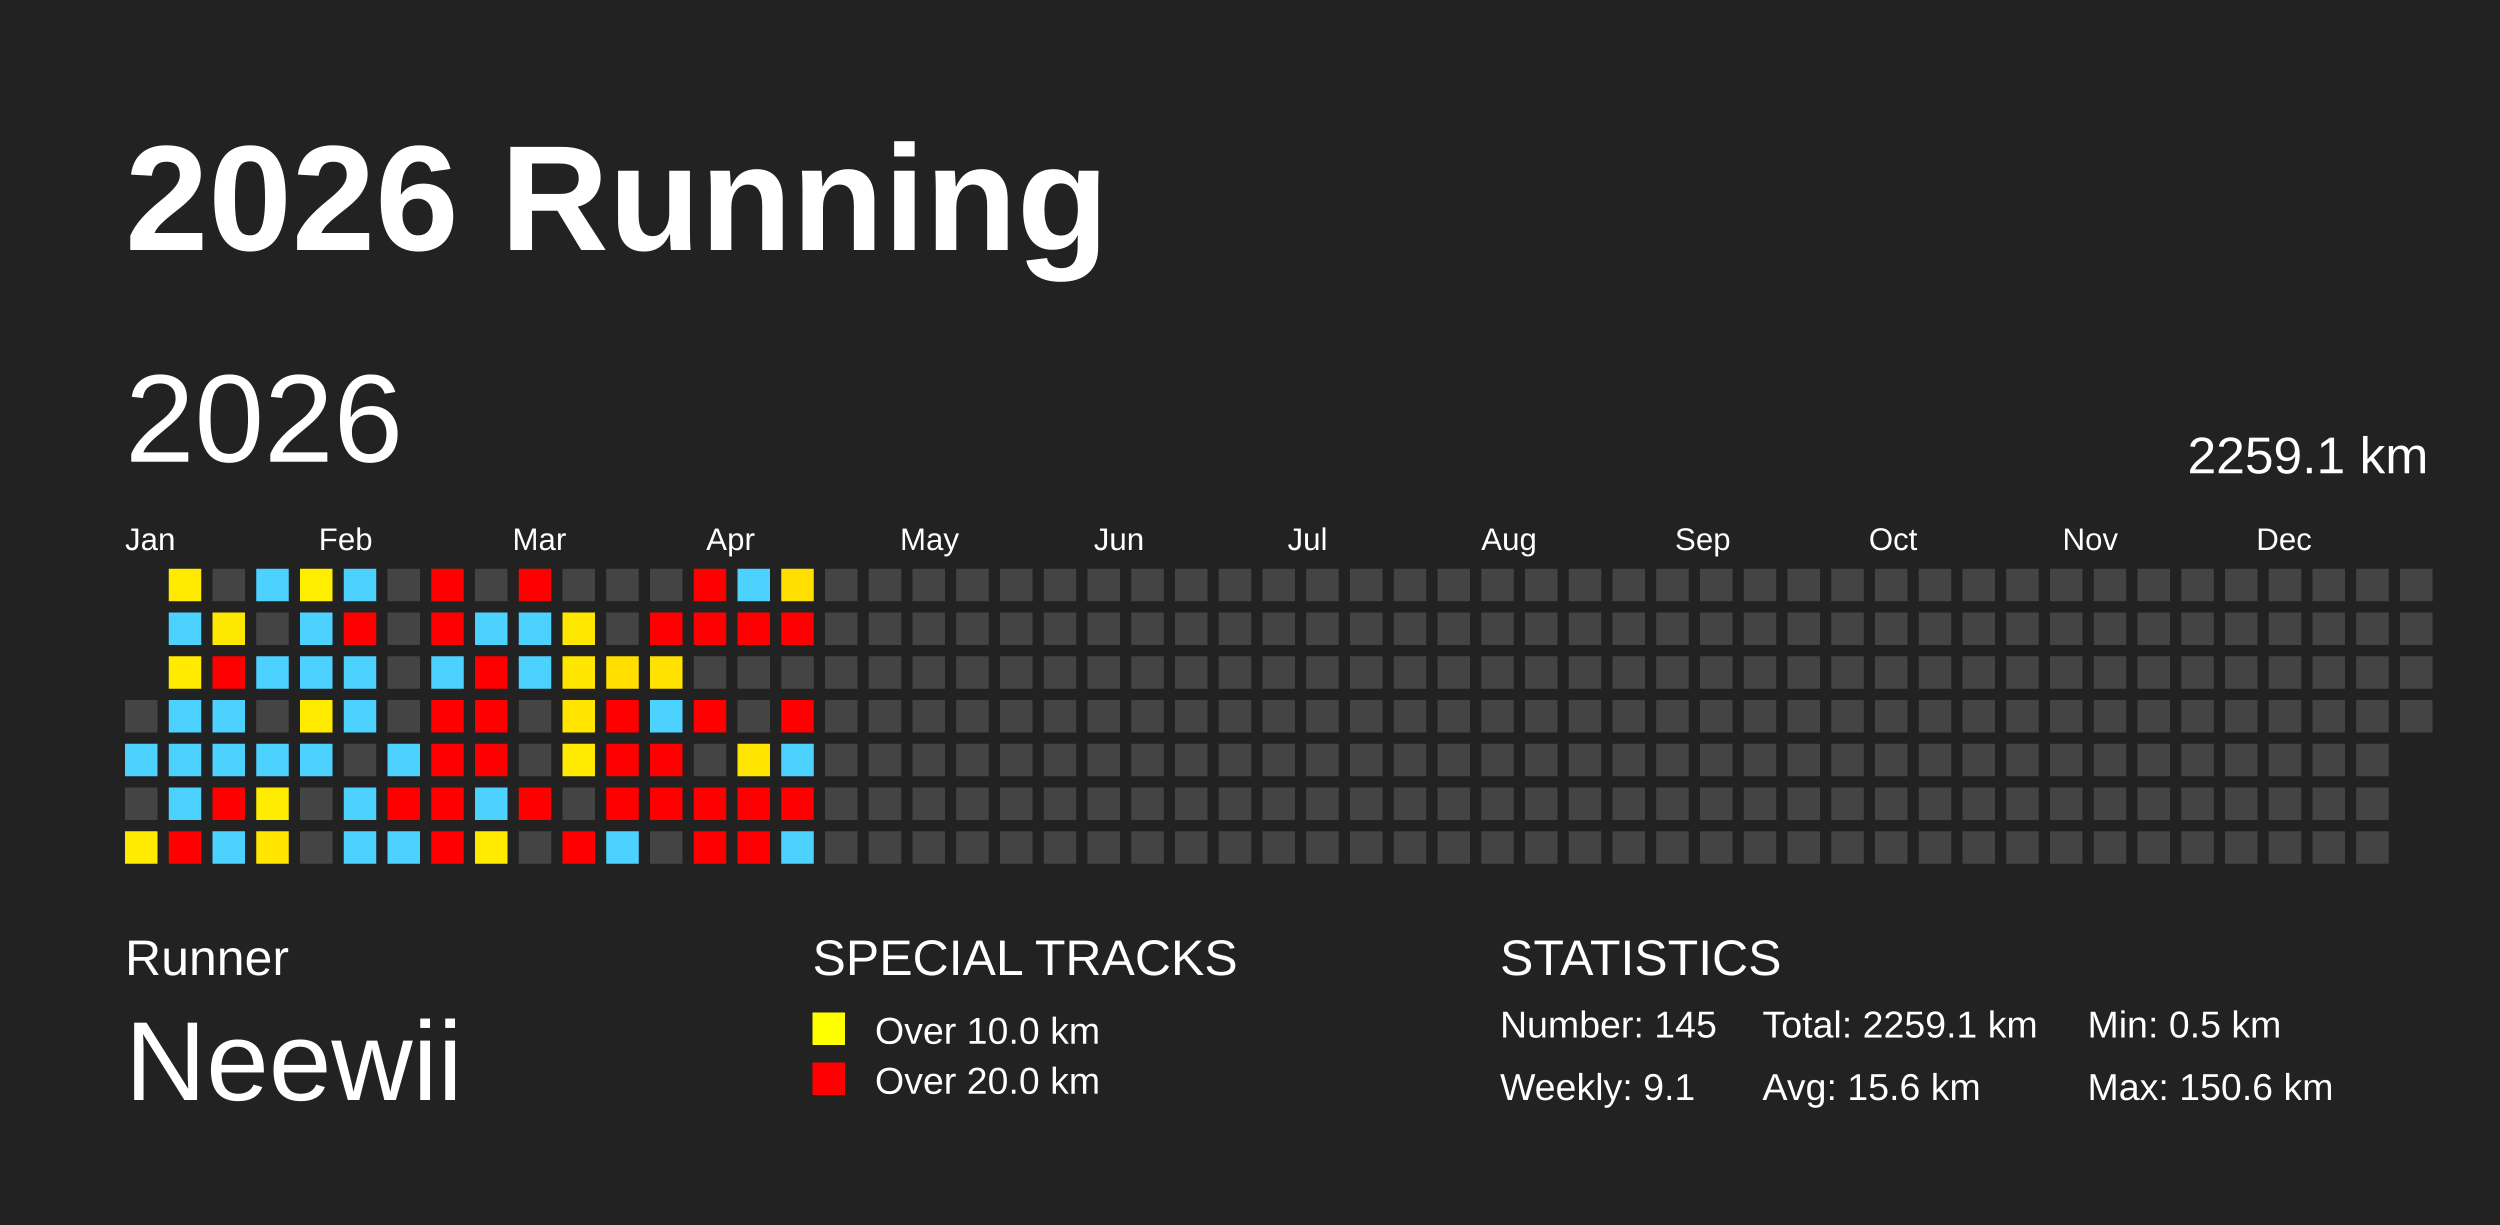
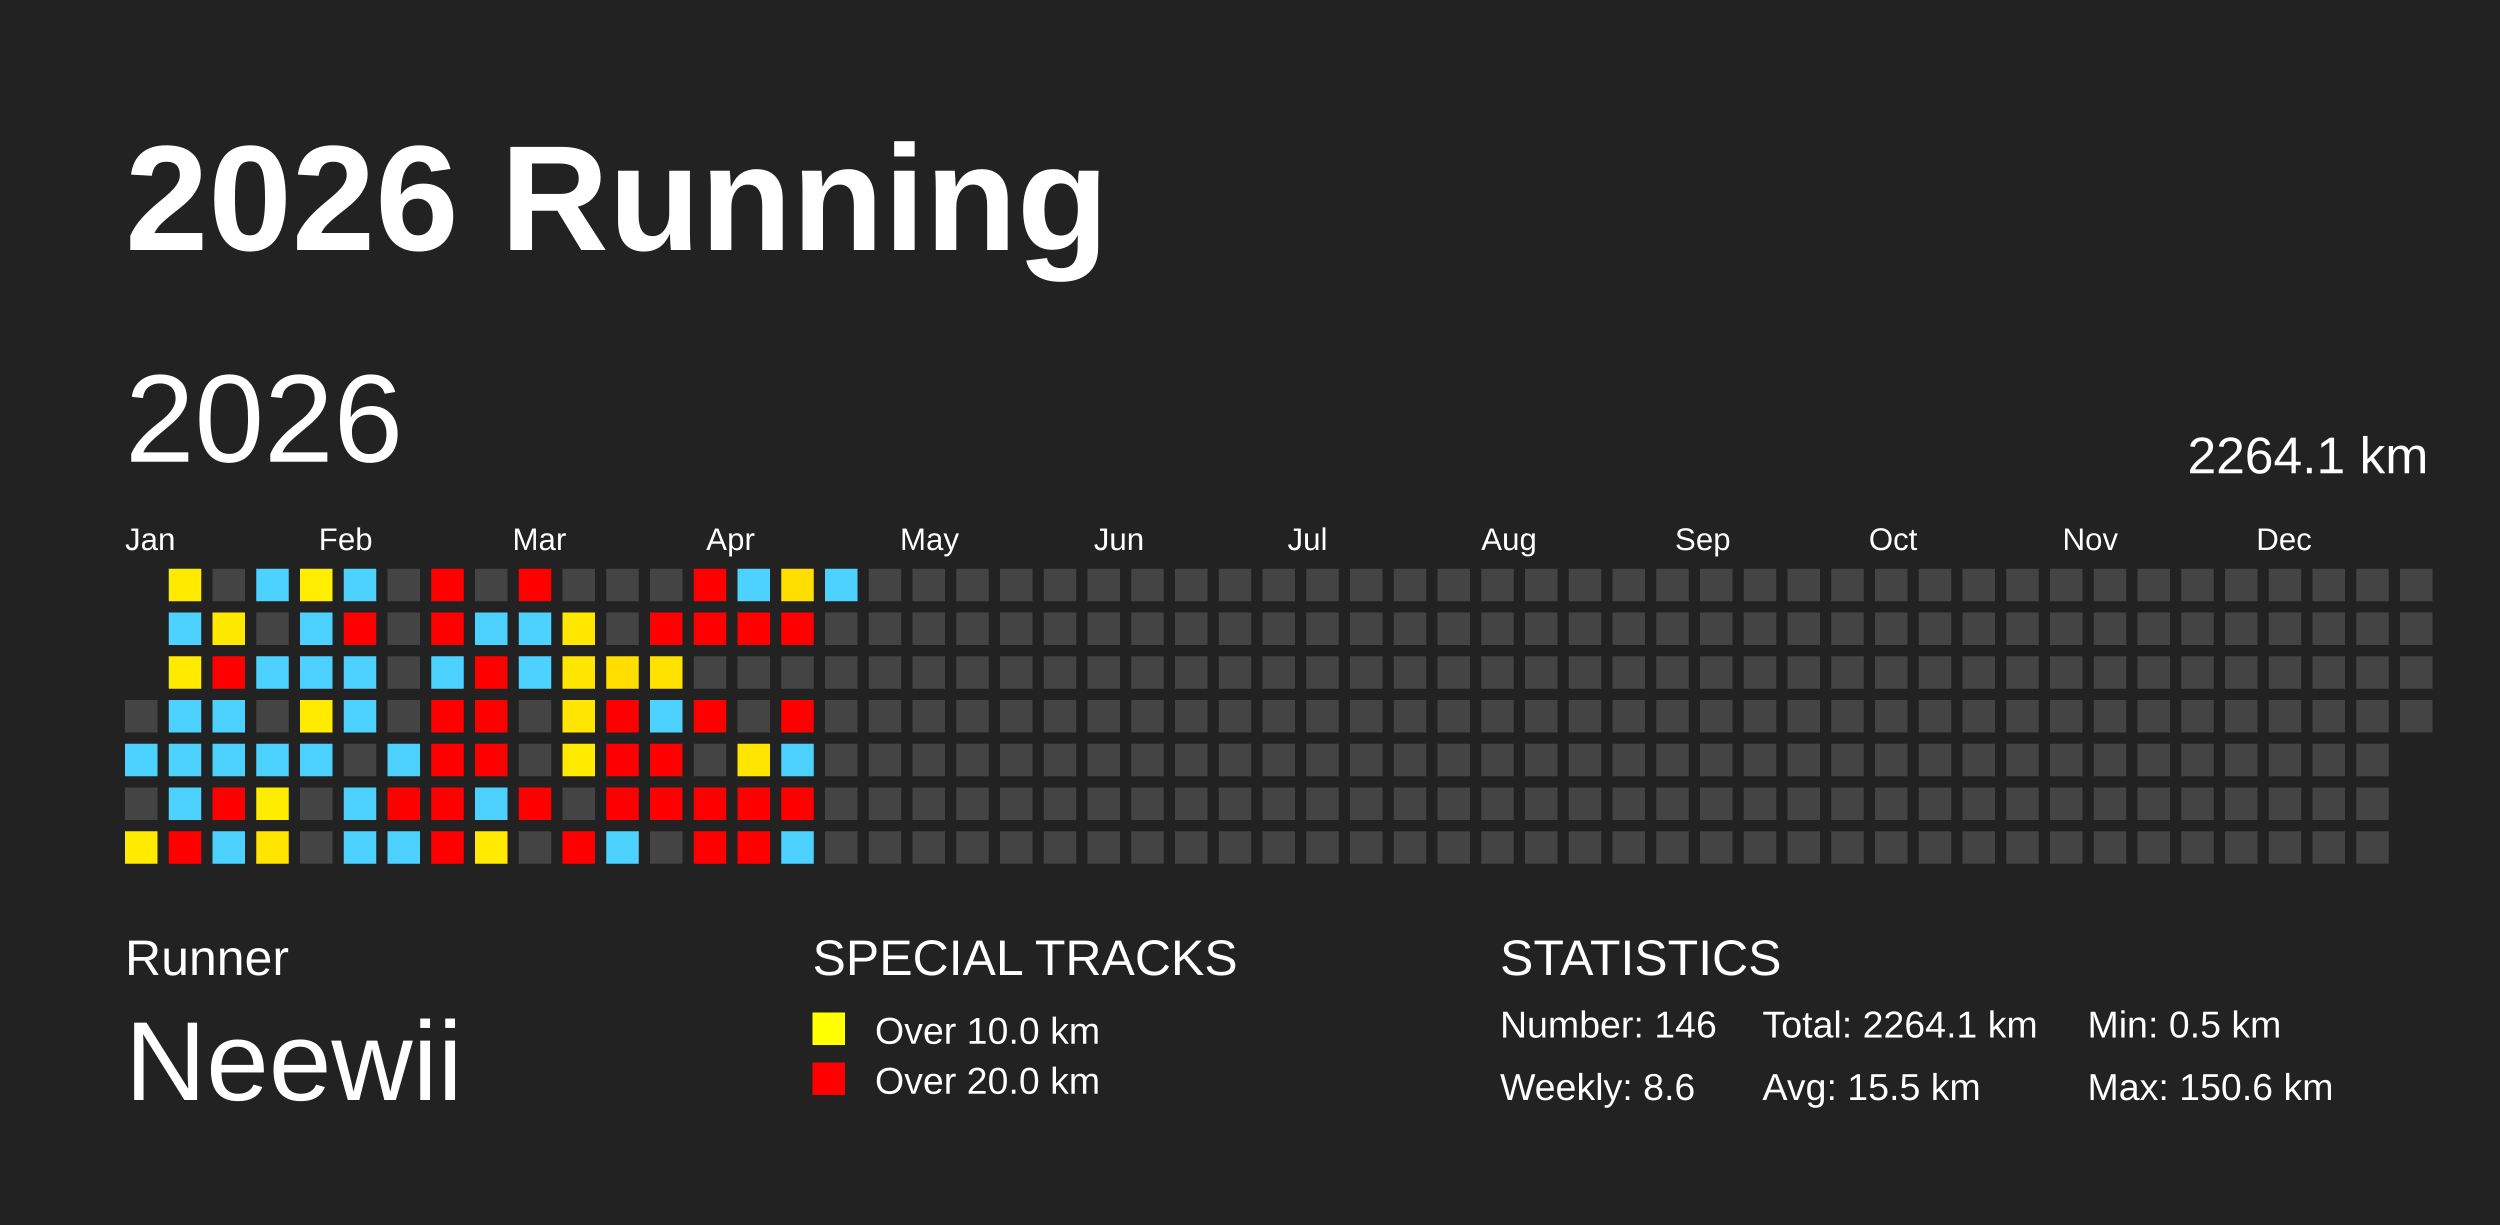
<svg xmlns="http://www.w3.org/2000/svg" baseProfile="full" height="98mm" version="1.1" viewBox="0,0,200,98" width="200mm">
  <defs />
  <rect fill="#222222" height="98" width="200" x="0" y="0" />
  <text fill="#FFFFFF" style="font-size:12px; font-family:Arial; font-weight:bold;" x="10" y="20">2026 Running</text>
  <text fill="#FFFFFF" style="font-size:4px; font-family:Arial" x="10" y="78">Runner</text>
  <text fill="#FFFFFF" style="font-size:9px; font-family:Arial" x="10" y="88">Neewii</text>
  <text fill="#FFFFFF" style="font-size:4px; font-family:Arial" x="65" y="78">SPECIAL TRACKS</text>
  <rect fill="yellow" height="2.6" width="2.6" x="65" y="81" />
  <text fill="#FFFFFF" style="font-size:3px; font-family:Arial" x="70" y="83.5">Over 10.0 km</text>
  <rect fill="red" height="2.6" width="2.6" x="65" y="85" />
  <text fill="#FFFFFF" style="font-size:3px; font-family:Arial" x="70" y="87.5">Over 20.0 km</text>
  <text fill="#FFFFFF" style="font-size:4px; font-family:Arial" x="120" y="78">STATISTICS</text>
-   <text fill="#FFFFFF" style="font-size:3px; font-family:Arial" x="120" y="83">Number: 145</text>
-   <text fill="#FFFFFF" style="font-size:3px; font-family:Arial" x="120" y="88">Weekly: 9.1</text>
-   <text fill="#FFFFFF" style="font-size:3px; font-family:Arial" x="141" y="83">Total: 2259.1 km</text>
-   <text fill="#FFFFFF" style="font-size:3px; font-family:Arial" x="141" y="88">Avg: 15.6 km</text>
+   <text fill="#FFFFFF" style="font-size:3px; font-family:Arial" x="120" y="83">Number: 146</text>
+   <text fill="#FFFFFF" style="font-size:3px; font-family:Arial" x="120" y="88">Weekly: 8.6</text>
+   <text fill="#FFFFFF" style="font-size:3px; font-family:Arial" x="141" y="83">Total: 2264.1 km</text>
+   <text fill="#FFFFFF" style="font-size:3px; font-family:Arial" x="141" y="88">Avg: 15.5 km</text>
  <text fill="#FFFFFF" style="font-size:3px; font-family:Arial" x="167" y="83">Min: 0.5 km</text>
  <text fill="#FFFFFF" style="font-size:3px; font-family:Arial" x="167" y="88">Max: 150.6 km</text>
  <text dominant-baseline="hanging" fill="#FFFFFF" style="font-size:10.0px; font-family:Arial;" x="10" y="30">2026</text>
-   <text dominant-baseline="hanging" fill="#FFFFFF" style="font-size:4.125px; font-family:Arial;" x="175" y="35">2259.1 km</text>
+   <text dominant-baseline="hanging" fill="#FFFFFF" style="font-size:4.125px; font-family:Arial;" x="175" y="35">2264.1 km</text>
  <text fill="#FFFFFF" style="font-size:2.5px; font-family:Arial" x="10.0" y="44">Jan</text>
  <text fill="#FFFFFF" style="font-size:2.5px; font-family:Arial" x="25.5" y="44">Feb</text>
  <text fill="#FFFFFF" style="font-size:2.5px; font-family:Arial" x="41.0" y="44">Mar</text>
  <text fill="#FFFFFF" style="font-size:2.5px; font-family:Arial" x="56.5" y="44">Apr</text>
  <text fill="#FFFFFF" style="font-size:2.5px; font-family:Arial" x="72.0" y="44">May</text>
  <text fill="#FFFFFF" style="font-size:2.5px; font-family:Arial" x="87.5" y="44">Jun</text>
  <text fill="#FFFFFF" style="font-size:2.5px; font-family:Arial" x="103.0" y="44">Jul</text>
  <text fill="#FFFFFF" style="font-size:2.5px; font-family:Arial" x="118.5" y="44">Aug</text>
  <text fill="#FFFFFF" style="font-size:2.5px; font-family:Arial" x="134.0" y="44">Sep</text>
  <text fill="#FFFFFF" style="font-size:2.5px; font-family:Arial" x="149.5" y="44">Oct</text>
  <text fill="#FFFFFF" style="font-size:2.5px; font-family:Arial" x="165.0" y="44">Nov</text>
  <text fill="#FFFFFF" style="font-size:2.5px; font-family:Arial" x="180.5" y="44">Dec</text>
  <rect fill="#444444" height="2.6" width="2.6" x="10.0" y="56.0" />
  <rect fill="#4dd2ff" height="2.6" width="2.6" x="10.0" y="59.5" />
  <rect fill="#444444" height="2.6" width="2.6" x="10.0" y="63.0" />
  <rect fill="#ffea00" height="2.6" width="2.6" x="10.0" y="66.5" />
  <rect fill="#ffea00" height="2.6" width="2.6" x="13.5" y="45.5" />
  <rect fill="#4dd2ff" height="2.6" width="2.6" x="13.5" y="49.0" />
  <rect fill="#ffea00" height="2.6" width="2.6" x="13.5" y="52.5" />
  <rect fill="#4dd2ff" height="2.6" width="2.6" x="13.5" y="56.0" />
  <rect fill="#4dd2ff" height="2.6" width="2.6" x="13.5" y="59.5" />
  <rect fill="#4dd2ff" height="2.6" width="2.6" x="13.5" y="63.0" />
  <rect fill="red" height="2.6" width="2.6" x="13.5" y="66.5" />
  <rect fill="#444444" height="2.6" width="2.6" x="17.0" y="45.5" />
  <rect fill="#ffe800" height="2.6" width="2.6" x="17.0" y="49.0" />
  <rect fill="red" height="2.6" width="2.6" x="17.0" y="52.5" />
  <rect fill="#4dd2ff" height="2.6" width="2.6" x="17.0" y="56.0" />
  <rect fill="#4dd2ff" height="2.6" width="2.6" x="17.0" y="59.5" />
  <rect fill="red" height="2.6" width="2.6" x="17.0" y="63.0" />
  <rect fill="#4dd2ff" height="2.6" width="2.6" x="17.0" y="66.5" />
  <rect fill="#4dd2ff" height="2.6" width="2.6" x="20.5" y="45.5" />
  <rect fill="#444444" height="2.6" width="2.6" x="20.5" y="49.0" />
  <rect fill="#4dd2ff" height="2.6" width="2.6" x="20.5" y="52.5" />
  <rect fill="#444444" height="2.6" width="2.6" x="20.5" y="56.0" />
  <rect fill="#4dd2ff" height="2.6" width="2.6" x="20.5" y="59.5" />
  <rect fill="#ffec00" height="2.6" width="2.6" x="20.5" y="63.0" />
  <rect fill="#ffe500" height="2.6" width="2.6" x="20.5" y="66.5" />
  <rect fill="#ffee00" height="2.6" width="2.6" x="24.0" y="45.5" />
  <rect fill="#4dd2ff" height="2.6" width="2.6" x="24.0" y="49.0" />
  <rect fill="#4dd2ff" height="2.6" width="2.6" x="24.0" y="52.5" />
  <rect fill="#ffeb00" height="2.6" width="2.6" x="24.0" y="56.0" />
  <rect fill="#4dd2ff" height="2.6" width="2.6" x="24.0" y="59.5" />
  <rect fill="#444444" height="2.6" width="2.6" x="24.0" y="63.0" />
  <rect fill="#444444" height="2.6" width="2.6" x="24.0" y="66.5" />
  <rect fill="#4dd2ff" height="2.6" width="2.6" x="27.5" y="45.5" />
  <rect fill="red" height="2.6" width="2.6" x="27.5" y="49.0" />
  <rect fill="#4dd2ff" height="2.6" width="2.6" x="27.5" y="52.5" />
  <rect fill="#4dd2ff" height="2.6" width="2.6" x="27.5" y="56.0" />
  <rect fill="#444444" height="2.6" width="2.6" x="27.5" y="59.5" />
  <rect fill="#4dd2ff" height="2.6" width="2.6" x="27.5" y="63.0" />
  <rect fill="#4dd2ff" height="2.6" width="2.6" x="27.5" y="66.5" />
  <rect fill="#444444" height="2.6" width="2.6" x="31.0" y="45.5" />
  <rect fill="#444444" height="2.6" width="2.6" x="31.0" y="49.0" />
  <rect fill="#444444" height="2.6" width="2.6" x="31.0" y="52.5" />
  <rect fill="#444444" height="2.6" width="2.6" x="31.0" y="56.0" />
  <rect fill="#4dd2ff" height="2.6" width="2.6" x="31.0" y="59.5" />
  <rect fill="red" height="2.6" width="2.6" x="31.0" y="63.0" />
  <rect fill="#4dd2ff" height="2.6" width="2.6" x="31.0" y="66.5" />
  <rect fill="red" height="2.6" width="2.6" x="34.5" y="45.5" />
  <rect fill="red" height="2.6" width="2.6" x="34.5" y="49.0" />
  <rect fill="#4dd2ff" height="2.6" width="2.6" x="34.5" y="52.5" />
  <rect fill="red" height="2.6" width="2.6" x="34.5" y="56.0" />
  <rect fill="red" height="2.6" width="2.6" x="34.5" y="59.5" />
  <rect fill="red" height="2.6" width="2.6" x="34.5" y="63.0" />
  <rect fill="red" height="2.6" width="2.6" x="34.5" y="66.5" />
  <rect fill="#444444" height="2.6" width="2.6" x="38.0" y="45.5" />
  <rect fill="#4dd2ff" height="2.6" width="2.6" x="38.0" y="49.0" />
  <rect fill="red" height="2.6" width="2.6" x="38.0" y="52.5" />
  <rect fill="red" height="2.6" width="2.6" x="38.0" y="56.0" />
  <rect fill="red" height="2.6" width="2.6" x="38.0" y="59.5" />
  <rect fill="#4dd2ff" height="2.6" width="2.6" x="38.0" y="63.0" />
  <rect fill="#ffea00" height="2.6" width="2.6" x="38.0" y="66.5" />
  <rect fill="red" height="2.6" width="2.6" x="41.5" y="45.5" />
  <rect fill="#4dd2ff" height="2.6" width="2.6" x="41.5" y="49.0" />
  <rect fill="#4dd2ff" height="2.6" width="2.6" x="41.5" y="52.5" />
  <rect fill="#444444" height="2.6" width="2.6" x="41.5" y="56.0" />
  <rect fill="#444444" height="2.6" width="2.6" x="41.5" y="59.5" />
  <rect fill="red" height="2.6" width="2.6" x="41.5" y="63.0" />
  <rect fill="#444444" height="2.6" width="2.6" x="41.5" y="66.5" />
  <rect fill="#444444" height="2.6" width="2.6" x="45.0" y="45.5" />
  <rect fill="#ffe700" height="2.6" width="2.6" x="45.0" y="49.0" />
  <rect fill="#ffe600" height="2.6" width="2.6" x="45.0" y="52.5" />
  <rect fill="#ffe500" height="2.6" width="2.6" x="45.0" y="56.0" />
  <rect fill="#ffea00" height="2.6" width="2.6" x="45.0" y="59.5" />
  <rect fill="#444444" height="2.6" width="2.6" x="45.0" y="63.0" />
  <rect fill="red" height="2.6" width="2.6" x="45.0" y="66.5" />
  <rect fill="#444444" height="2.6" width="2.6" x="48.5" y="45.5" />
  <rect fill="#444444" height="2.6" width="2.6" x="48.5" y="49.0" />
  <rect fill="#ffde00" height="2.6" width="2.6" x="48.5" y="52.5" />
  <rect fill="red" height="2.6" width="2.6" x="48.5" y="56.0" />
  <rect fill="red" height="2.6" width="2.6" x="48.5" y="59.5" />
  <rect fill="red" height="2.6" width="2.6" x="48.5" y="63.0" />
  <rect fill="#4dd2ff" height="2.6" width="2.6" x="48.5" y="66.5" />
  <rect fill="#444444" height="2.6" width="2.6" x="52.0" y="45.5" />
  <rect fill="red" height="2.6" width="2.6" x="52.0" y="49.0" />
  <rect fill="#ffe200" height="2.6" width="2.6" x="52.0" y="52.5" />
  <rect fill="#4dd2ff" height="2.6" width="2.6" x="52.0" y="56.0" />
  <rect fill="red" height="2.6" width="2.6" x="52.0" y="59.5" />
  <rect fill="red" height="2.6" width="2.6" x="52.0" y="63.0" />
  <rect fill="#444444" height="2.6" width="2.6" x="52.0" y="66.5" />
  <rect fill="red" height="2.6" width="2.6" x="55.5" y="45.5" />
  <rect fill="red" height="2.6" width="2.6" x="55.5" y="49.0" />
  <rect fill="#444444" height="2.6" width="2.6" x="55.5" y="52.5" />
  <rect fill="red" height="2.6" width="2.6" x="55.5" y="56.0" />
  <rect fill="#444444" height="2.6" width="2.6" x="55.5" y="59.5" />
  <rect fill="red" height="2.6" width="2.6" x="55.5" y="63.0" />
  <rect fill="red" height="2.6" width="2.6" x="55.5" y="66.5" />
  <rect fill="#4dd2ff" height="2.6" width="2.6" x="59.0" y="45.5" />
  <rect fill="red" height="2.6" width="2.6" x="59.0" y="49.0" />
  <rect fill="#444444" height="2.6" width="2.6" x="59.0" y="52.5" />
  <rect fill="#444444" height="2.6" width="2.6" x="59.0" y="56.0" />
  <rect fill="#ffe500" height="2.6" width="2.6" x="59.0" y="59.5" />
  <rect fill="red" height="2.6" width="2.6" x="59.0" y="63.0" />
  <rect fill="red" height="2.6" width="2.6" x="59.0" y="66.5" />
  <rect fill="#ffde00" height="2.6" width="2.6" x="62.5" y="45.5" />
  <rect fill="red" height="2.6" width="2.6" x="62.5" y="49.0" />
  <rect fill="#444444" height="2.6" width="2.6" x="62.5" y="52.5" />
  <rect fill="red" height="2.6" width="2.6" x="62.5" y="56.0" />
  <rect fill="#4dd2ff" height="2.6" width="2.6" x="62.5" y="59.5" />
  <rect fill="red" height="2.6" width="2.6" x="62.5" y="63.0" />
  <rect fill="#4dd2ff" height="2.6" width="2.6" x="62.5" y="66.5" />
-   <rect fill="#444444" height="2.6" width="2.6" x="66.0" y="45.5" />
+   <rect fill="#4dd2ff" height="2.6" width="2.6" x="66.0" y="45.5" />
  <rect fill="#444444" height="2.6" width="2.6" x="66.0" y="49.0" />
  <rect fill="#444444" height="2.6" width="2.6" x="66.0" y="52.5" />
  <rect fill="#444444" height="2.6" width="2.6" x="66.0" y="56.0" />
  <rect fill="#444444" height="2.6" width="2.6" x="66.0" y="59.5" />
  <rect fill="#444444" height="2.6" width="2.6" x="66.0" y="63.0" />
  <rect fill="#444444" height="2.6" width="2.6" x="66.0" y="66.5" />
  <rect fill="#444444" height="2.6" width="2.6" x="69.5" y="45.5" />
  <rect fill="#444444" height="2.6" width="2.6" x="69.5" y="49.0" />
  <rect fill="#444444" height="2.6" width="2.6" x="69.5" y="52.5" />
  <rect fill="#444444" height="2.6" width="2.6" x="69.5" y="56.0" />
  <rect fill="#444444" height="2.6" width="2.6" x="69.5" y="59.5" />
  <rect fill="#444444" height="2.6" width="2.6" x="69.5" y="63.0" />
  <rect fill="#444444" height="2.6" width="2.6" x="69.5" y="66.5" />
  <rect fill="#444444" height="2.6" width="2.6" x="73.0" y="45.5" />
  <rect fill="#444444" height="2.6" width="2.6" x="73.0" y="49.0" />
  <rect fill="#444444" height="2.6" width="2.6" x="73.0" y="52.5" />
  <rect fill="#444444" height="2.6" width="2.6" x="73.0" y="56.0" />
  <rect fill="#444444" height="2.6" width="2.6" x="73.0" y="59.5" />
  <rect fill="#444444" height="2.6" width="2.6" x="73.0" y="63.0" />
  <rect fill="#444444" height="2.6" width="2.6" x="73.0" y="66.5" />
  <rect fill="#444444" height="2.6" width="2.6" x="76.5" y="45.5" />
  <rect fill="#444444" height="2.6" width="2.6" x="76.5" y="49.0" />
  <rect fill="#444444" height="2.6" width="2.6" x="76.5" y="52.5" />
  <rect fill="#444444" height="2.6" width="2.6" x="76.5" y="56.0" />
  <rect fill="#444444" height="2.6" width="2.6" x="76.5" y="59.5" />
  <rect fill="#444444" height="2.6" width="2.6" x="76.5" y="63.0" />
  <rect fill="#444444" height="2.6" width="2.6" x="76.5" y="66.5" />
  <rect fill="#444444" height="2.6" width="2.6" x="80.0" y="45.5" />
  <rect fill="#444444" height="2.6" width="2.6" x="80.0" y="49.0" />
  <rect fill="#444444" height="2.6" width="2.6" x="80.0" y="52.5" />
  <rect fill="#444444" height="2.6" width="2.6" x="80.0" y="56.0" />
  <rect fill="#444444" height="2.6" width="2.6" x="80.0" y="59.5" />
  <rect fill="#444444" height="2.6" width="2.6" x="80.0" y="63.0" />
  <rect fill="#444444" height="2.6" width="2.6" x="80.0" y="66.5" />
  <rect fill="#444444" height="2.6" width="2.6" x="83.5" y="45.5" />
  <rect fill="#444444" height="2.6" width="2.6" x="83.5" y="49.0" />
  <rect fill="#444444" height="2.6" width="2.6" x="83.5" y="52.5" />
  <rect fill="#444444" height="2.6" width="2.6" x="83.5" y="56.0" />
  <rect fill="#444444" height="2.6" width="2.6" x="83.5" y="59.5" />
  <rect fill="#444444" height="2.6" width="2.6" x="83.5" y="63.0" />
  <rect fill="#444444" height="2.6" width="2.6" x="83.5" y="66.5" />
  <rect fill="#444444" height="2.6" width="2.6" x="87.0" y="45.5" />
  <rect fill="#444444" height="2.6" width="2.6" x="87.0" y="49.0" />
  <rect fill="#444444" height="2.6" width="2.6" x="87.0" y="52.5" />
  <rect fill="#444444" height="2.6" width="2.6" x="87.0" y="56.0" />
  <rect fill="#444444" height="2.6" width="2.6" x="87.0" y="59.5" />
  <rect fill="#444444" height="2.6" width="2.6" x="87.0" y="63.0" />
  <rect fill="#444444" height="2.6" width="2.6" x="87.0" y="66.5" />
  <rect fill="#444444" height="2.6" width="2.6" x="90.5" y="45.5" />
  <rect fill="#444444" height="2.6" width="2.6" x="90.5" y="49.0" />
  <rect fill="#444444" height="2.6" width="2.6" x="90.5" y="52.5" />
  <rect fill="#444444" height="2.6" width="2.6" x="90.5" y="56.0" />
  <rect fill="#444444" height="2.6" width="2.6" x="90.5" y="59.5" />
  <rect fill="#444444" height="2.6" width="2.6" x="90.5" y="63.0" />
  <rect fill="#444444" height="2.6" width="2.6" x="90.5" y="66.5" />
  <rect fill="#444444" height="2.6" width="2.6" x="94.0" y="45.5" />
  <rect fill="#444444" height="2.6" width="2.6" x="94.0" y="49.0" />
  <rect fill="#444444" height="2.6" width="2.6" x="94.0" y="52.5" />
  <rect fill="#444444" height="2.6" width="2.6" x="94.0" y="56.0" />
  <rect fill="#444444" height="2.6" width="2.6" x="94.0" y="59.5" />
  <rect fill="#444444" height="2.6" width="2.6" x="94.0" y="63.0" />
  <rect fill="#444444" height="2.6" width="2.6" x="94.0" y="66.5" />
  <rect fill="#444444" height="2.6" width="2.6" x="97.5" y="45.5" />
  <rect fill="#444444" height="2.6" width="2.6" x="97.5" y="49.0" />
  <rect fill="#444444" height="2.6" width="2.6" x="97.5" y="52.5" />
  <rect fill="#444444" height="2.6" width="2.6" x="97.5" y="56.0" />
  <rect fill="#444444" height="2.6" width="2.6" x="97.5" y="59.5" />
  <rect fill="#444444" height="2.6" width="2.6" x="97.5" y="63.0" />
  <rect fill="#444444" height="2.6" width="2.6" x="97.5" y="66.5" />
  <rect fill="#444444" height="2.6" width="2.6" x="101.0" y="45.5" />
  <rect fill="#444444" height="2.6" width="2.6" x="101.0" y="49.0" />
  <rect fill="#444444" height="2.6" width="2.6" x="101.0" y="52.5" />
  <rect fill="#444444" height="2.6" width="2.6" x="101.0" y="56.0" />
  <rect fill="#444444" height="2.6" width="2.6" x="101.0" y="59.5" />
  <rect fill="#444444" height="2.6" width="2.6" x="101.0" y="63.0" />
  <rect fill="#444444" height="2.6" width="2.6" x="101.0" y="66.5" />
  <rect fill="#444444" height="2.6" width="2.6" x="104.5" y="45.5" />
  <rect fill="#444444" height="2.6" width="2.6" x="104.5" y="49.0" />
  <rect fill="#444444" height="2.6" width="2.6" x="104.5" y="52.5" />
  <rect fill="#444444" height="2.6" width="2.6" x="104.5" y="56.0" />
  <rect fill="#444444" height="2.6" width="2.6" x="104.5" y="59.5" />
  <rect fill="#444444" height="2.6" width="2.6" x="104.5" y="63.0" />
  <rect fill="#444444" height="2.6" width="2.6" x="104.5" y="66.5" />
  <rect fill="#444444" height="2.6" width="2.6" x="108.0" y="45.5" />
  <rect fill="#444444" height="2.6" width="2.6" x="108.0" y="49.0" />
  <rect fill="#444444" height="2.6" width="2.6" x="108.0" y="52.5" />
  <rect fill="#444444" height="2.6" width="2.6" x="108.0" y="56.0" />
  <rect fill="#444444" height="2.6" width="2.6" x="108.0" y="59.5" />
  <rect fill="#444444" height="2.6" width="2.6" x="108.0" y="63.0" />
  <rect fill="#444444" height="2.6" width="2.6" x="108.0" y="66.5" />
  <rect fill="#444444" height="2.6" width="2.6" x="111.5" y="45.5" />
  <rect fill="#444444" height="2.6" width="2.6" x="111.5" y="49.0" />
  <rect fill="#444444" height="2.6" width="2.6" x="111.5" y="52.5" />
  <rect fill="#444444" height="2.6" width="2.6" x="111.5" y="56.0" />
  <rect fill="#444444" height="2.6" width="2.6" x="111.5" y="59.5" />
  <rect fill="#444444" height="2.6" width="2.6" x="111.5" y="63.0" />
  <rect fill="#444444" height="2.6" width="2.6" x="111.5" y="66.5" />
  <rect fill="#444444" height="2.6" width="2.6" x="115.0" y="45.5" />
  <rect fill="#444444" height="2.6" width="2.6" x="115.0" y="49.0" />
  <rect fill="#444444" height="2.6" width="2.6" x="115.0" y="52.5" />
  <rect fill="#444444" height="2.6" width="2.6" x="115.0" y="56.0" />
  <rect fill="#444444" height="2.6" width="2.6" x="115.0" y="59.5" />
  <rect fill="#444444" height="2.6" width="2.6" x="115.0" y="63.0" />
  <rect fill="#444444" height="2.6" width="2.6" x="115.0" y="66.5" />
  <rect fill="#444444" height="2.6" width="2.6" x="118.5" y="45.5" />
  <rect fill="#444444" height="2.6" width="2.6" x="118.5" y="49.0" />
  <rect fill="#444444" height="2.6" width="2.6" x="118.5" y="52.5" />
  <rect fill="#444444" height="2.6" width="2.6" x="118.5" y="56.0" />
  <rect fill="#444444" height="2.6" width="2.6" x="118.5" y="59.5" />
  <rect fill="#444444" height="2.6" width="2.6" x="118.5" y="63.0" />
  <rect fill="#444444" height="2.6" width="2.6" x="118.5" y="66.5" />
  <rect fill="#444444" height="2.6" width="2.6" x="122.0" y="45.5" />
  <rect fill="#444444" height="2.6" width="2.6" x="122.0" y="49.0" />
  <rect fill="#444444" height="2.6" width="2.6" x="122.0" y="52.5" />
  <rect fill="#444444" height="2.6" width="2.6" x="122.0" y="56.0" />
  <rect fill="#444444" height="2.6" width="2.6" x="122.0" y="59.5" />
  <rect fill="#444444" height="2.6" width="2.6" x="122.0" y="63.0" />
  <rect fill="#444444" height="2.6" width="2.6" x="122.0" y="66.5" />
  <rect fill="#444444" height="2.6" width="2.6" x="125.5" y="45.5" />
  <rect fill="#444444" height="2.6" width="2.6" x="125.5" y="49.0" />
  <rect fill="#444444" height="2.6" width="2.6" x="125.5" y="52.5" />
  <rect fill="#444444" height="2.6" width="2.6" x="125.5" y="56.0" />
  <rect fill="#444444" height="2.6" width="2.6" x="125.5" y="59.5" />
  <rect fill="#444444" height="2.6" width="2.6" x="125.5" y="63.0" />
  <rect fill="#444444" height="2.6" width="2.6" x="125.5" y="66.5" />
  <rect fill="#444444" height="2.6" width="2.6" x="129.0" y="45.5" />
  <rect fill="#444444" height="2.6" width="2.6" x="129.0" y="49.0" />
  <rect fill="#444444" height="2.6" width="2.6" x="129.0" y="52.5" />
  <rect fill="#444444" height="2.6" width="2.6" x="129.0" y="56.0" />
  <rect fill="#444444" height="2.6" width="2.6" x="129.0" y="59.5" />
  <rect fill="#444444" height="2.6" width="2.6" x="129.0" y="63.0" />
  <rect fill="#444444" height="2.6" width="2.6" x="129.0" y="66.5" />
  <rect fill="#444444" height="2.6" width="2.6" x="132.5" y="45.5" />
  <rect fill="#444444" height="2.6" width="2.6" x="132.5" y="49.0" />
  <rect fill="#444444" height="2.6" width="2.6" x="132.5" y="52.5" />
  <rect fill="#444444" height="2.6" width="2.6" x="132.5" y="56.0" />
  <rect fill="#444444" height="2.6" width="2.6" x="132.5" y="59.5" />
  <rect fill="#444444" height="2.6" width="2.6" x="132.5" y="63.0" />
  <rect fill="#444444" height="2.6" width="2.6" x="132.5" y="66.5" />
  <rect fill="#444444" height="2.6" width="2.6" x="136.0" y="45.5" />
  <rect fill="#444444" height="2.6" width="2.6" x="136.0" y="49.0" />
  <rect fill="#444444" height="2.6" width="2.6" x="136.0" y="52.5" />
  <rect fill="#444444" height="2.6" width="2.6" x="136.0" y="56.0" />
  <rect fill="#444444" height="2.6" width="2.6" x="136.0" y="59.5" />
  <rect fill="#444444" height="2.6" width="2.6" x="136.0" y="63.0" />
  <rect fill="#444444" height="2.6" width="2.6" x="136.0" y="66.5" />
  <rect fill="#444444" height="2.6" width="2.6" x="139.5" y="45.5" />
  <rect fill="#444444" height="2.6" width="2.6" x="139.5" y="49.0" />
  <rect fill="#444444" height="2.6" width="2.6" x="139.5" y="52.5" />
  <rect fill="#444444" height="2.6" width="2.6" x="139.5" y="56.0" />
  <rect fill="#444444" height="2.6" width="2.6" x="139.5" y="59.5" />
  <rect fill="#444444" height="2.6" width="2.6" x="139.5" y="63.0" />
  <rect fill="#444444" height="2.6" width="2.6" x="139.5" y="66.5" />
  <rect fill="#444444" height="2.6" width="2.6" x="143.0" y="45.5" />
  <rect fill="#444444" height="2.6" width="2.6" x="143.0" y="49.0" />
  <rect fill="#444444" height="2.6" width="2.6" x="143.0" y="52.5" />
  <rect fill="#444444" height="2.6" width="2.6" x="143.0" y="56.0" />
  <rect fill="#444444" height="2.6" width="2.6" x="143.0" y="59.5" />
  <rect fill="#444444" height="2.6" width="2.6" x="143.0" y="63.0" />
  <rect fill="#444444" height="2.6" width="2.6" x="143.0" y="66.5" />
  <rect fill="#444444" height="2.6" width="2.6" x="146.5" y="45.5" />
  <rect fill="#444444" height="2.6" width="2.6" x="146.5" y="49.0" />
  <rect fill="#444444" height="2.6" width="2.6" x="146.5" y="52.5" />
  <rect fill="#444444" height="2.6" width="2.6" x="146.5" y="56.0" />
  <rect fill="#444444" height="2.6" width="2.6" x="146.5" y="59.5" />
  <rect fill="#444444" height="2.6" width="2.6" x="146.5" y="63.0" />
  <rect fill="#444444" height="2.6" width="2.6" x="146.5" y="66.5" />
  <rect fill="#444444" height="2.6" width="2.6" x="150.0" y="45.5" />
  <rect fill="#444444" height="2.6" width="2.6" x="150.0" y="49.0" />
  <rect fill="#444444" height="2.6" width="2.6" x="150.0" y="52.5" />
  <rect fill="#444444" height="2.6" width="2.6" x="150.0" y="56.0" />
  <rect fill="#444444" height="2.6" width="2.6" x="150.0" y="59.5" />
  <rect fill="#444444" height="2.6" width="2.6" x="150.0" y="63.0" />
  <rect fill="#444444" height="2.6" width="2.6" x="150.0" y="66.5" />
  <rect fill="#444444" height="2.6" width="2.6" x="153.5" y="45.5" />
  <rect fill="#444444" height="2.6" width="2.6" x="153.5" y="49.0" />
  <rect fill="#444444" height="2.6" width="2.6" x="153.5" y="52.5" />
  <rect fill="#444444" height="2.6" width="2.6" x="153.5" y="56.0" />
  <rect fill="#444444" height="2.6" width="2.6" x="153.5" y="59.5" />
  <rect fill="#444444" height="2.6" width="2.6" x="153.5" y="63.0" />
  <rect fill="#444444" height="2.6" width="2.6" x="153.5" y="66.5" />
  <rect fill="#444444" height="2.6" width="2.6" x="157.0" y="45.5" />
  <rect fill="#444444" height="2.6" width="2.6" x="157.0" y="49.0" />
  <rect fill="#444444" height="2.6" width="2.6" x="157.0" y="52.5" />
  <rect fill="#444444" height="2.6" width="2.6" x="157.0" y="56.0" />
  <rect fill="#444444" height="2.6" width="2.6" x="157.0" y="59.5" />
  <rect fill="#444444" height="2.6" width="2.6" x="157.0" y="63.0" />
  <rect fill="#444444" height="2.6" width="2.6" x="157.0" y="66.5" />
  <rect fill="#444444" height="2.6" width="2.6" x="160.5" y="45.5" />
  <rect fill="#444444" height="2.6" width="2.6" x="160.5" y="49.0" />
  <rect fill="#444444" height="2.6" width="2.6" x="160.5" y="52.5" />
  <rect fill="#444444" height="2.6" width="2.6" x="160.5" y="56.0" />
  <rect fill="#444444" height="2.6" width="2.6" x="160.5" y="59.5" />
  <rect fill="#444444" height="2.6" width="2.6" x="160.5" y="63.0" />
  <rect fill="#444444" height="2.6" width="2.6" x="160.5" y="66.5" />
  <rect fill="#444444" height="2.6" width="2.6" x="164.0" y="45.5" />
  <rect fill="#444444" height="2.6" width="2.6" x="164.0" y="49.0" />
  <rect fill="#444444" height="2.6" width="2.6" x="164.0" y="52.5" />
  <rect fill="#444444" height="2.6" width="2.6" x="164.0" y="56.0" />
  <rect fill="#444444" height="2.6" width="2.6" x="164.0" y="59.5" />
  <rect fill="#444444" height="2.6" width="2.6" x="164.0" y="63.0" />
  <rect fill="#444444" height="2.6" width="2.6" x="164.0" y="66.5" />
  <rect fill="#444444" height="2.6" width="2.6" x="167.5" y="45.5" />
  <rect fill="#444444" height="2.6" width="2.6" x="167.5" y="49.0" />
  <rect fill="#444444" height="2.6" width="2.6" x="167.5" y="52.5" />
  <rect fill="#444444" height="2.6" width="2.6" x="167.5" y="56.0" />
  <rect fill="#444444" height="2.6" width="2.6" x="167.5" y="59.5" />
  <rect fill="#444444" height="2.6" width="2.6" x="167.5" y="63.0" />
  <rect fill="#444444" height="2.6" width="2.6" x="167.5" y="66.5" />
  <rect fill="#444444" height="2.6" width="2.6" x="171.0" y="45.5" />
  <rect fill="#444444" height="2.6" width="2.6" x="171.0" y="49.0" />
  <rect fill="#444444" height="2.6" width="2.6" x="171.0" y="52.5" />
  <rect fill="#444444" height="2.6" width="2.6" x="171.0" y="56.0" />
  <rect fill="#444444" height="2.6" width="2.6" x="171.0" y="59.5" />
  <rect fill="#444444" height="2.6" width="2.6" x="171.0" y="63.0" />
  <rect fill="#444444" height="2.6" width="2.6" x="171.0" y="66.5" />
  <rect fill="#444444" height="2.6" width="2.6" x="174.5" y="45.5" />
  <rect fill="#444444" height="2.6" width="2.6" x="174.5" y="49.0" />
  <rect fill="#444444" height="2.6" width="2.6" x="174.5" y="52.5" />
  <rect fill="#444444" height="2.6" width="2.6" x="174.5" y="56.0" />
  <rect fill="#444444" height="2.6" width="2.6" x="174.5" y="59.5" />
  <rect fill="#444444" height="2.6" width="2.6" x="174.5" y="63.0" />
  <rect fill="#444444" height="2.6" width="2.6" x="174.5" y="66.5" />
  <rect fill="#444444" height="2.6" width="2.6" x="178.0" y="45.5" />
  <rect fill="#444444" height="2.6" width="2.6" x="178.0" y="49.0" />
  <rect fill="#444444" height="2.6" width="2.6" x="178.0" y="52.5" />
  <rect fill="#444444" height="2.6" width="2.6" x="178.0" y="56.0" />
  <rect fill="#444444" height="2.6" width="2.6" x="178.0" y="59.5" />
  <rect fill="#444444" height="2.6" width="2.6" x="178.0" y="63.0" />
  <rect fill="#444444" height="2.6" width="2.6" x="178.0" y="66.5" />
  <rect fill="#444444" height="2.6" width="2.6" x="181.5" y="45.5" />
  <rect fill="#444444" height="2.6" width="2.6" x="181.5" y="49.0" />
  <rect fill="#444444" height="2.6" width="2.6" x="181.5" y="52.5" />
  <rect fill="#444444" height="2.6" width="2.6" x="181.5" y="56.0" />
  <rect fill="#444444" height="2.6" width="2.6" x="181.5" y="59.5" />
  <rect fill="#444444" height="2.6" width="2.6" x="181.5" y="63.0" />
  <rect fill="#444444" height="2.6" width="2.6" x="181.5" y="66.5" />
  <rect fill="#444444" height="2.6" width="2.6" x="185.0" y="45.5" />
  <rect fill="#444444" height="2.6" width="2.6" x="185.0" y="49.0" />
  <rect fill="#444444" height="2.6" width="2.6" x="185.0" y="52.5" />
  <rect fill="#444444" height="2.6" width="2.6" x="185.0" y="56.0" />
  <rect fill="#444444" height="2.6" width="2.6" x="185.0" y="59.5" />
  <rect fill="#444444" height="2.6" width="2.6" x="185.0" y="63.0" />
  <rect fill="#444444" height="2.6" width="2.6" x="185.0" y="66.5" />
  <rect fill="#444444" height="2.6" width="2.6" x="188.5" y="45.5" />
  <rect fill="#444444" height="2.6" width="2.6" x="188.5" y="49.0" />
  <rect fill="#444444" height="2.6" width="2.6" x="188.5" y="52.5" />
  <rect fill="#444444" height="2.6" width="2.6" x="188.5" y="56.0" />
  <rect fill="#444444" height="2.6" width="2.6" x="188.5" y="59.5" />
  <rect fill="#444444" height="2.6" width="2.6" x="188.5" y="63.0" />
  <rect fill="#444444" height="2.6" width="2.6" x="188.5" y="66.5" />
  <rect fill="#444444" height="2.6" width="2.6" x="192.0" y="45.5" />
  <rect fill="#444444" height="2.6" width="2.6" x="192.0" y="49.0" />
  <rect fill="#444444" height="2.6" width="2.6" x="192.0" y="52.5" />
  <rect fill="#444444" height="2.6" width="2.6" x="192.0" y="56.0" />
</svg>
